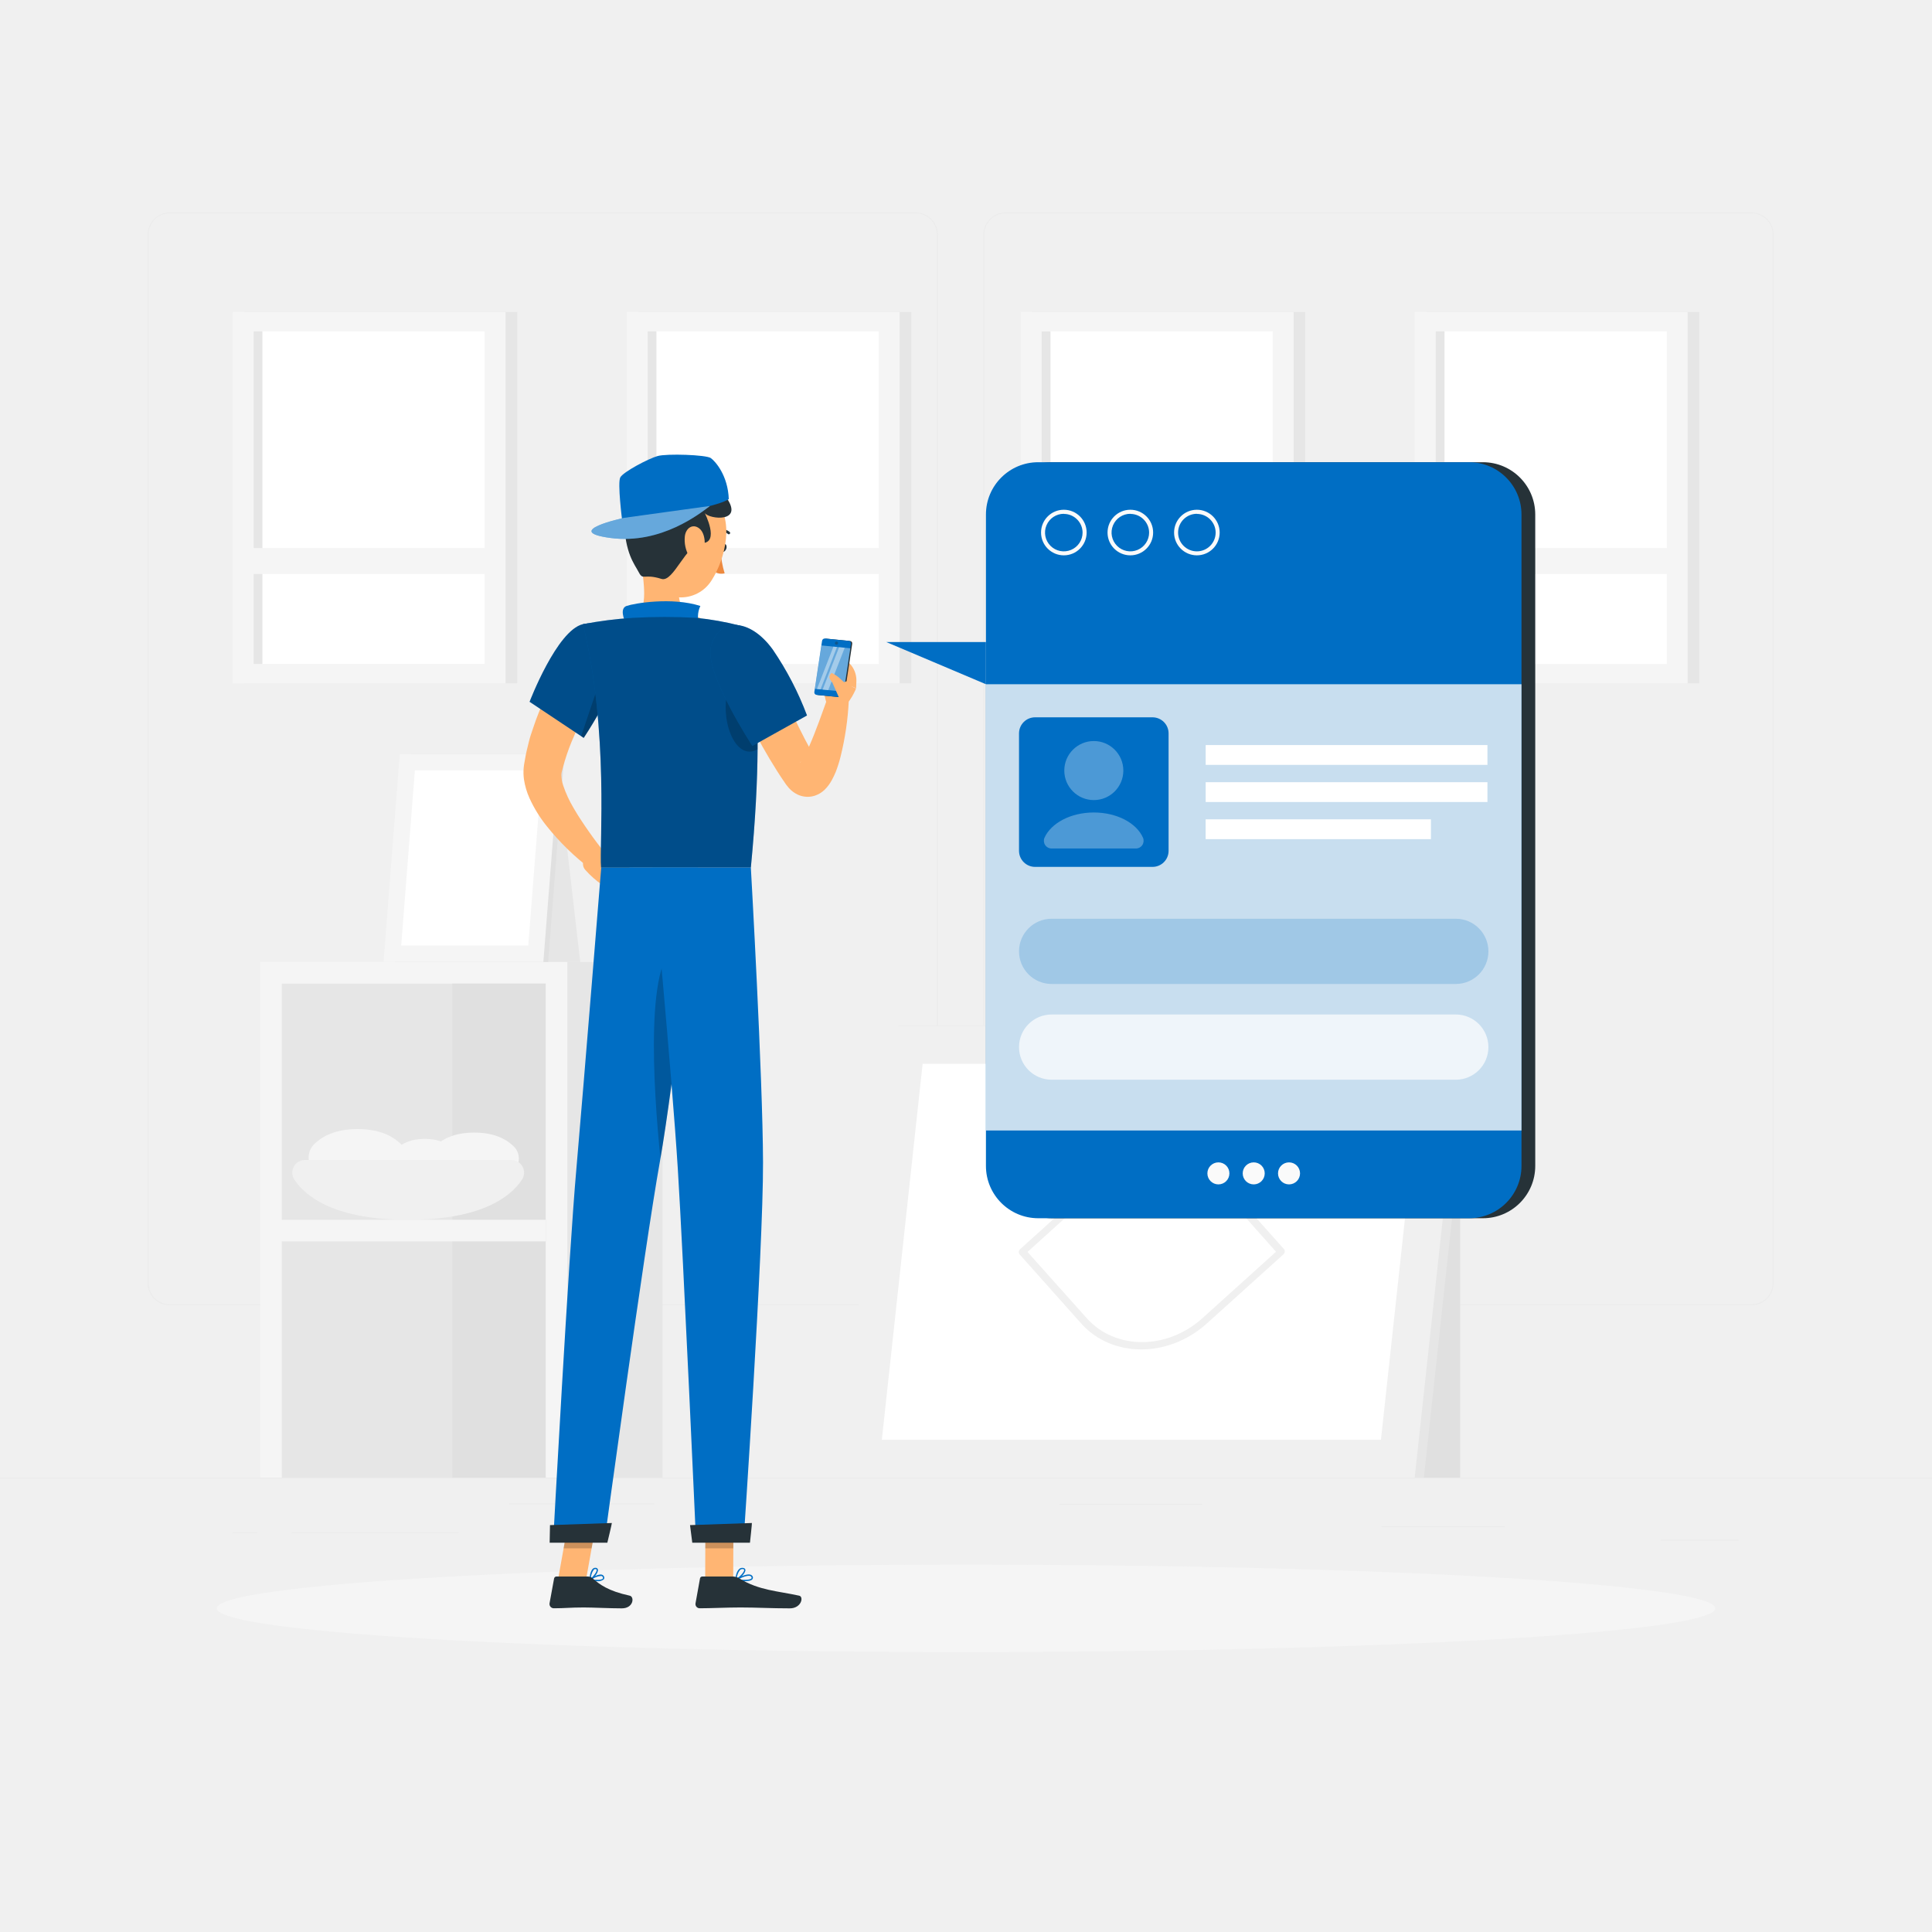
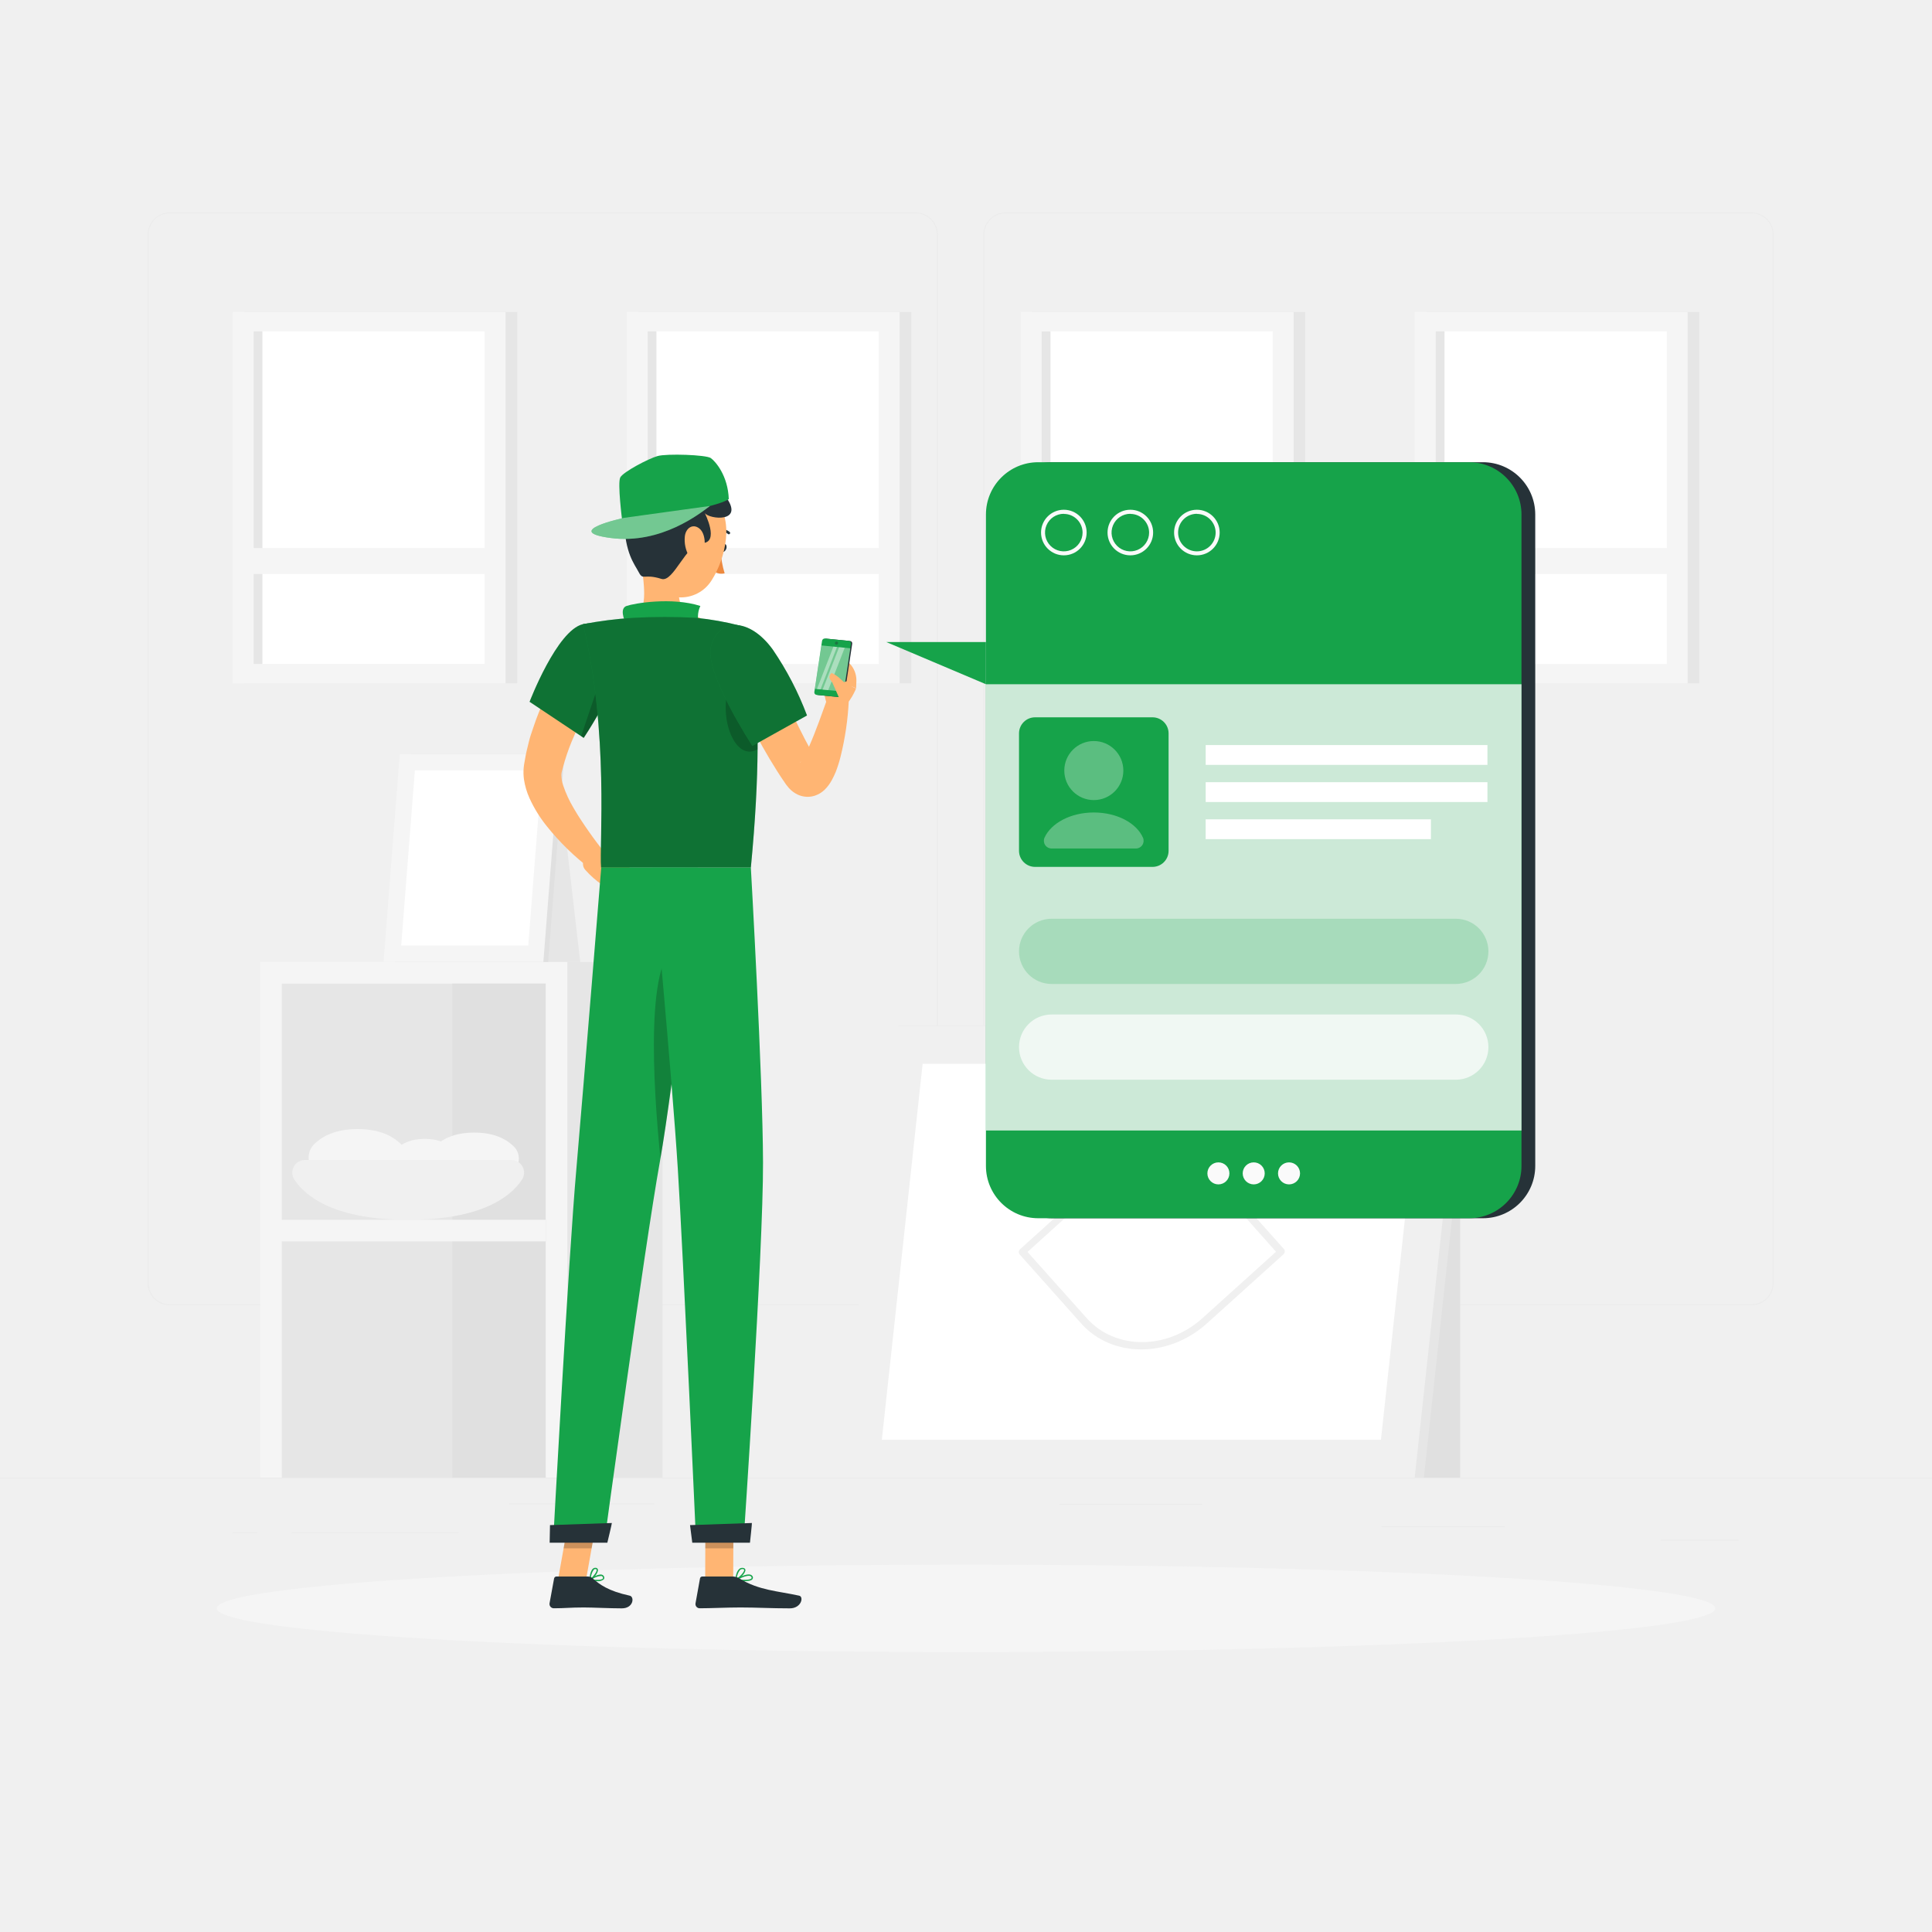
<svg xmlns="http://www.w3.org/2000/svg" viewBox="0 0 500 500">
  <g id="freepik--background-complete--inject-251">
    <rect y="382.4" width="500" height="0.25" style="fill:#ebebeb" />
    <rect x="429.83" y="398.49" width="20.07" height="0.25" style="fill:#ebebeb" />
    <rect x="357.48" y="394.99" width="32.02" height="0.25" style="fill:#ebebeb" />
    <rect x="274.19" y="389.21" width="36.98" height="0.25" style="fill:#ebebeb" />
    <rect x="75.46" y="396.57" width="43.19" height="0.25" style="fill:#ebebeb" />
    <rect x="60.22" y="396.57" width="6.33" height="0.25" style="fill:#ebebeb" />
    <rect x="131.75" y="389.08" width="37.48" height="0.25" style="fill:#ebebeb" />
    <path d="M237,337.8H43.91a5.71,5.71,0,0,1-5.7-5.71V60.66A5.71,5.71,0,0,1,43.91,55H237a5.71,5.71,0,0,1,5.71,5.71V332.09A5.71,5.71,0,0,1,237,337.8ZM43.91,55.2a5.46,5.46,0,0,0-5.45,5.46V332.09a5.46,5.46,0,0,0,5.45,5.46H237a5.47,5.47,0,0,0,5.46-5.46V60.66A5.47,5.47,0,0,0,237,55.2Z" style="fill:#ebebeb" />
    <path d="M453.31,337.8H260.21a5.72,5.72,0,0,1-5.71-5.71V60.66A5.72,5.72,0,0,1,260.21,55h193.1A5.71,5.71,0,0,1,459,60.66V332.09A5.71,5.71,0,0,1,453.31,337.8ZM260.21,55.2a5.47,5.47,0,0,0-5.46,5.46V332.09a5.47,5.47,0,0,0,5.46,5.46h193.1a5.47,5.47,0,0,0,5.46-5.46V60.66a5.47,5.47,0,0,0-5.46-5.46Z" style="fill:#ebebeb" />
    <rect x="63.23" y="80.75" width="70.62" height="96.09" transform="translate(197.09 257.58) rotate(180)" style="fill:#e6e6e6" />
    <rect x="60.22" y="80.75" width="70.62" height="96.09" transform="translate(191.06 257.58) rotate(180)" style="fill:#f5f5f5" />
    <rect x="52.48" y="98.89" width="86.09" height="59.79" transform="translate(224.32 33.26) rotate(90)" style="fill:#fff" />
    <rect x="23.72" y="127.65" width="86.09" height="2.28" transform="translate(195.56 62.02) rotate(90)" style="fill:#e6e6e6" />
    <rect x="62.46" y="141.84" width="66.14" height="6.71" transform="translate(191.06 290.39) rotate(180)" style="fill:#f5f5f5" />
    <rect x="165.21" y="80.75" width="70.62" height="96.09" transform="translate(401.04 257.58) rotate(180)" style="fill:#e6e6e6" />
    <rect x="162.19" y="80.75" width="70.62" height="96.09" transform="translate(395.01 257.58) rotate(180)" style="fill:#f5f5f5" />
    <rect x="154.46" y="98.89" width="86.09" height="59.79" transform="translate(326.3 -68.71) rotate(90)" style="fill:#fff" />
    <rect x="125.7" y="127.65" width="86.09" height="2.28" transform="translate(297.54 -39.96) rotate(90)" style="fill:#e6e6e6" />
    <rect x="164.43" y="141.84" width="66.14" height="6.71" transform="translate(395.01 290.39) rotate(180)" style="fill:#f5f5f5" />
    <rect x="267.19" y="80.75" width="70.62" height="96.09" transform="translate(604.99 257.58) rotate(180)" style="fill:#e6e6e6" />
    <rect x="264.17" y="80.75" width="70.62" height="96.09" transform="translate(598.96 257.58) rotate(180)" style="fill:#f5f5f5" />
    <rect x="256.43" y="98.89" width="86.09" height="59.79" transform="translate(428.27 -170.69) rotate(90)" style="fill:#fff" />
    <rect x="227.68" y="127.65" width="86.09" height="2.28" transform="translate(399.51 -141.93) rotate(90)" style="fill:#e6e6e6" />
    <rect x="266.41" y="141.84" width="66.14" height="6.71" transform="translate(598.96 290.39) rotate(180)" style="fill:#f5f5f5" />
    <rect x="369.16" y="80.75" width="70.62" height="96.09" transform="translate(808.94 257.58) rotate(180)" style="fill:#e6e6e6" />
    <rect x="366.15" y="80.75" width="70.62" height="96.09" transform="translate(802.91 257.58) rotate(180)" style="fill:#f5f5f5" />
    <rect x="358.41" y="98.89" width="86.09" height="59.79" transform="translate(530.25 -272.66) rotate(90)" style="fill:#fff" />
    <rect x="329.65" y="127.65" width="86.09" height="2.28" transform="translate(501.49 -243.91) rotate(90)" style="fill:#e6e6e6" />
    <rect x="368.39" y="141.84" width="66.14" height="6.71" transform="translate(802.91 290.39) rotate(180)" style="fill:#f5f5f5" />
    <rect x="331.22" y="279.67" width="46.67" height="102.73" style="fill:#e0e0e0" />
    <polygon points="232.43 265.51 219.75 382.4 368.5 382.4 381.18 265.51 232.43 265.51" style="fill:#e6e6e6" />
    <polygon points="230.05 265.51 217.37 382.4 366.12 382.4 378.8 265.51 230.05 265.51" style="fill:#f0f0f0" />
    <polygon points="228.22 372.61 357.39 372.61 367.95 275.3 238.78 275.3 228.22 372.61" style="fill:#fff" />
    <path d="M263.86,324.62l15.92,17.86c8,9,22.63,9,32.59,0l19.79-17.86a1,1,0,0,0,.15-1.33l-15.92-17.86c-8-9-22.63-9-32.59,0L264,323.29A1,1,0,0,0,263.86,324.62Zm66.38-.67-19.06,17.2c-9.15,8.25-22.57,8.25-29.93,0L265.92,324,285,306.76c9.15-8.25,22.58-8.25,29.93,0Z" style="fill:#f0f0f0" />
    <rect x="146.82" y="248.95" width="24.64" height="133.45" transform="translate(318.28 631.35) rotate(180)" style="fill:#e6e6e6" />
    <rect x="67.34" y="248.95" width="79.48" height="133.45" style="fill:#f5f5f5" />
    <rect x="43.15" y="284.33" width="127.85" height="68.29" transform="translate(425.55 211.4) rotate(90)" style="fill:#e6e6e6" />
    <rect x="65.22" y="306.4" width="127.85" height="24.15" transform="translate(447.62 189.33) rotate(90)" style="fill:#e0e0e0" />
    <path d="M100.44,304.28a4.76,4.76,0,0,0,3.42-8.08c-2.18-2.22-5.69-4-11.32-4s-9.13,1.8-11.32,4a4.76,4.76,0,0,0,3.43,8.08Z" style="fill:#f5f5f5" />
    <path d="M115,302.51a3.06,3.06,0,0,0,2.2-5.19c-1.41-1.42-3.66-2.58-7.27-2.58s-5.87,1.16-7.27,2.58a3.06,3.06,0,0,0,2.2,5.19Z" style="fill:#f5f5f5" />
    <path d="M129.94,304.13a4.33,4.33,0,0,0,3.11-7.35c-2-2-5.18-3.67-10.3-3.67s-8.32,1.65-10.3,3.67a4.33,4.33,0,0,0,3.11,7.35Z" style="fill:#f5f5f5" />
    <path d="M132.35,300.2a3.29,3.29,0,0,1,2.71,5.14c-3,4.5-10.61,10.34-29.42,10.34s-26.39-5.84-29.43-10.34a3.29,3.29,0,0,1,2.72-5.14Z" style="fill:#f0f0f0" />
    <rect x="102.76" y="282.81" width="5.6" height="71.32" transform="translate(424.03 212.91) rotate(90)" style="fill:#f5f5f5" />
    <polygon points="132.29 248.95 150.16 248.95 144.86 202.99 132.29 202.99 132.29 248.95" style="fill:#e6e6e6" />
    <polygon points="102.12 248.95 141.87 248.95 146.06 195.15 106.31 195.15 102.12 248.95" style="fill:#e0e0e0" />
    <polygon points="99.26 248.95 140.62 248.95 144.82 195.15 103.46 195.15 99.26 248.95" style="fill:#f5f5f5" />
    <polygon points="136.71 244.71 140.25 199.39 107.37 199.39 103.83 244.71 136.71 244.71" style="fill:#fff" />
  </g>
  <g id="freepik--Shadow--inject-251">
    <ellipse id="freepik--path--inject-251" cx="250" cy="416.24" rx="193.89" ry="11.32" style="fill:#f5f5f5" />
  </g>
  <g id="freepik--Character--inject-251">
    <path d="M153.37,220.41l4.67-.21-2.11,8.86a24.53,24.53,0,0,1-4.52-4,2.26,2.26,0,0,1,.24-3.17Z" style="fill:#ffb573" />
    <polygon points="163.45 224.98 161.36 232.21 155.93 229.06 158.04 220.2 163.45 224.98" style="fill:#ffb573" />
    <path d="M197.83,169.23c1.89,4.19,3.87,8.49,5.87,12.68s4,8.4,6.22,12.41c.53,1,1.1,2,1.65,3l.11.19s0,0,0,0,0,0-.09-.07a3.19,3.19,0,0,0-1-.65,2.81,2.81,0,0,0-.58-.19,3.26,3.26,0,0,0-.69-.09,3.45,3.45,0,0,0-1.27.18,2.28,2.28,0,0,0-1,.59c-.14.19.09,0,.29-.26a10.1,10.1,0,0,0,.68-1.07c.47-.83,1-1.8,1.39-2.8,1.76-4,3.34-8.55,4.91-12.93l5.35,1a75,75,0,0,1-2.16,14.71,32.53,32.53,0,0,1-1.22,3.84,21,21,0,0,1-1,2.09,10.38,10.38,0,0,1-1.89,2.54,6.74,6.74,0,0,1-2.51,1.52,6.09,6.09,0,0,1-2.15.29,6.28,6.28,0,0,1-1.13-.16,6.51,6.51,0,0,1-1-.33,7.12,7.12,0,0,1-2.41-1.74,9.28,9.28,0,0,1-.64-.78l-.25-.35-.13-.19c-.7-1-1.41-2.07-2.07-3.12-2.66-4.18-5-8.44-7.25-12.75s-4.25-8.67-6.15-13.21Z" style="fill:#ffb573" />
    <path d="M213.46,178.69l1.09-3.52,7,3s-1.47,3.85-4,5.42a2.25,2.25,0,0,1-3.1-.69h0A6.56,6.56,0,0,1,213.46,178.69Z" style="fill:#ffb573" />
    <path d="M216,169.73l1.12.32a6.25,6.25,0,0,1,4.51,6.22l-.07,1.87-7-3Z" style="fill:#ffb573" />
    <path d="M217.79,180.47l-6.17-.61a.62.62,0,0,1-.55-.72l2-13.27a.71.71,0,0,1,.76-.59l6.16.61a.61.61,0,0,1,.56.72l-2,13.27A.72.72,0,0,1,217.79,180.47Z" style="fill:#263238" />
-     <path d="M217.47,180.44l-6.16-.61a.63.63,0,0,1-.56-.72l2-13.27a.7.7,0,0,1,.76-.59l6.16.61a.63.63,0,0,1,.56.72l-2,13.27A.71.71,0,0,1,217.47,180.44Z" style="fill:#006EC4" />
+     <path d="M217.47,180.44l-6.16-.61a.63.63,0,0,1-.56-.72l2-13.27a.7.7,0,0,1,.76-.59l6.16.61a.63.63,0,0,1,.56.72l-2,13.27A.71.71,0,0,1,217.47,180.44Z" style="fill:#16a34a" />
    <polygon points="218.36 179 210.88 178.27 212.59 167.04 220.07 167.78 218.36 179" style="fill:#fff;opacity:0.4" />
    <polygon points="212.35 178.41 211.43 178.32 215.69 167.35 216.61 167.44 212.35 178.41" style="fill:#fff;opacity:0.4" />
    <polygon points="214.34 178.61 212.9 178.47 217.16 167.5 218.61 167.64 214.34 178.61" style="fill:#fff;opacity:0.4" />
    <path d="M216.9,166.48a.46.46,0,0,1-.48.37.4.4,0,0,1-.35-.45.46.46,0,0,1,.48-.38A.41.41,0,0,1,216.9,166.48Z" style="fill:#263238;opacity:0.4" />
    <path d="M219.51,176.18l-1.09.37-1-.92a7.51,7.51,0,0,0-1.7-1.21l-.52-.27-.28.35a1.13,1.13,0,0,0-.06,1.37l.59.85,2,4.55,2-.55,1.63-2.11Z" style="fill:#ffb573" />
    <path d="M157.69,172.79c-1.15,2-2.42,4.13-3.55,6.25s-2.28,4.28-3.32,6.44-2,4.34-2.91,6.52a54.39,54.39,0,0,0-2.2,6.52l-.36,1.37a3.16,3.16,0,0,0-.07.82,9.27,9.27,0,0,0,.45,2.5,30.05,30.05,0,0,0,2.74,5.95c1.15,2,2.49,4,3.89,6s2.91,4,4.38,5.86L153,225a64.43,64.43,0,0,1-11.45-11.13,34.17,34.17,0,0,1-4.53-7.33,18.65,18.65,0,0,1-1.42-4.83,13.13,13.13,0,0,1-.07-3l.09-.78.09-.52.19-1.05c.22-1.43.58-2.75.9-4.11s.75-2.64,1.2-3.91c.84-2.58,1.85-5,2.91-7.49s2.23-4.79,3.48-7.11q.93-1.74,1.92-3.45c.66-1.17,1.32-2.24,2.11-3.45Z" style="fill:#ffb573" />
    <path d="M186.65,141.54c-.19.55-.06,1.11.3,1.25s.8-.2,1-.75.06-1.11-.3-1.25S186.84,141,186.65,141.54Z" style="fill:#263238" />
    <path d="M186.54,142.63a21.9,21.9,0,0,0,1,5.74,3.3,3.3,0,0,1-2.77-.52Z" style="fill:#ed893e" />
    <path d="M188.58,138.28a.34.34,0,0,1-.18-.09,2.72,2.72,0,0,0-2.42-.46.34.34,0,0,1-.42-.24.34.34,0,0,1,.24-.42,3.4,3.4,0,0,1,3.06.61.35.35,0,0,1,0,.49A.38.38,0,0,1,188.58,138.28Z" style="fill:#263238" />
    <path d="M165.86,143.2c.19,6,2.4,13.17-1.17,16.71,0,0,1.66,5.37,11.5,5.37,10.83,0,5-5.37,5-5.37-6-1.41-6-5.8-5.11-9.92Z" style="fill:#ffb573" />
-     <path d="M162.15,161.75c-.84-1.7-1.71-4.32,0-4.93,1.91-.67,11.68-2.37,19.1,0a6.48,6.48,0,0,0-.1,5.3Z" style="fill:#006EC4" />
-     <path d="M154.57,409.21a9.13,9.13,0,0,1-1.89-.2.17.17,0,0,1-.13-.14.15.15,0,0,1,.07-.17c.08-.06,2-1.41,3.08-1.19a.84.84,0,0,1,.56.4.7.7,0,0,1,0,.82A2.27,2.27,0,0,1,154.57,409.21Zm-1.42-.46c1.09.19,2.57.18,2.87-.22,0,0,.12-.16-.05-.44a.49.49,0,0,0-.35-.24A4.6,4.6,0,0,0,153.15,408.75Z" style="fill:#006EC4" />
-     <path d="M152.72,409l-.09,0a.18.18,0,0,1-.09-.16c0-.09.1-2.17.91-2.87a.94.94,0,0,1,.73-.22.56.56,0,0,1,.56.46c.16.81-1.22,2.39-1.94,2.79Zm1.34-2.94a.54.54,0,0,0-.38.16,4,4,0,0,0-.77,2.27c.71-.56,1.59-1.75,1.5-2.23,0,0,0-.16-.27-.19Z" style="fill:#006EC4" />
-     <path d="M192.66,409.21a13.12,13.12,0,0,1-2.23-.2.17.17,0,0,1-.13-.14.18.18,0,0,1,.08-.18c.36-.21,3.58-2.05,4.36-.78a.65.65,0,0,1,0,.76C194.48,409.08,193.59,409.21,192.66,409.21Zm-1.68-.46c1.36.19,3.2.17,3.51-.28,0,0,.1-.14-.05-.38C194,407.37,192.05,408.19,191,408.75Z" style="fill:#006EC4" />
-     <path d="M190.47,409a.17.17,0,0,1-.1,0,.15.15,0,0,1-.07-.15c0-.08.12-2,1-2.79a1.2,1.2,0,0,1,.95-.3c.48.05.62.29.65.49.14.84-1.5,2.37-2.37,2.77Zm1.65-2.94a.89.89,0,0,0-.59.23,3.92,3.92,0,0,0-.86,2.24c.87-.53,2-1.75,1.91-2.25,0-.05,0-.18-.36-.21Z" style="fill:#006EC4" />
+     <path d="M162.15,161.75c-.84-1.7-1.71-4.32,0-4.93,1.91-.67,11.68-2.37,19.1,0a6.48,6.48,0,0,0-.1,5.3Z" style="fill:#16a34a" />
+     <path d="M154.57,409.21a9.13,9.13,0,0,1-1.89-.2.17.17,0,0,1-.13-.14.15.15,0,0,1,.07-.17c.08-.06,2-1.41,3.08-1.19a.84.84,0,0,1,.56.4.7.7,0,0,1,0,.82A2.27,2.27,0,0,1,154.57,409.21Zm-1.42-.46c1.09.19,2.57.18,2.87-.22,0,0,.12-.16-.05-.44a.49.49,0,0,0-.35-.24A4.6,4.6,0,0,0,153.15,408.75Z" style="fill:#16a34a" />
+     <path d="M152.72,409l-.09,0a.18.18,0,0,1-.09-.16c0-.09.1-2.17.91-2.87a.94.94,0,0,1,.73-.22.56.56,0,0,1,.56.46c.16.81-1.22,2.39-1.94,2.79Zm1.34-2.94a.54.54,0,0,0-.38.16,4,4,0,0,0-.77,2.27c.71-.56,1.59-1.75,1.5-2.23,0,0,0-.16-.27-.19Z" style="fill:#16a34a" />
+     <path d="M192.66,409.21a13.12,13.12,0,0,1-2.23-.2.17.17,0,0,1-.13-.14.18.18,0,0,1,.08-.18c.36-.21,3.58-2.05,4.36-.78a.65.65,0,0,1,0,.76C194.48,409.08,193.59,409.21,192.66,409.21Zm-1.68-.46c1.36.19,3.2.17,3.51-.28,0,0,.1-.14-.05-.38C194,407.37,192.05,408.19,191,408.75Z" style="fill:#16a34a" />
+     <path d="M190.47,409a.17.17,0,0,1-.1,0,.15.15,0,0,1-.07-.15c0-.08.12-2,1-2.79a1.2,1.2,0,0,1,.95-.3c.48.05.62.29.65.49.14.84-1.5,2.37-2.37,2.77Zm1.65-2.94a.89.89,0,0,0-.59.23,3.92,3.92,0,0,0-.86,2.24c.87-.53,2-1.75,1.91-2.25,0-.05,0-.18-.36-.21Z" style="fill:#16a34a" />
    <polygon points="182.5 408.84 189.75 408.84 189.82 392.06 182.57 392.06 182.5 408.84" style="fill:#ffb573" />
    <polygon points="144.41 408.84 151.66 408.84 154.65 392.06 147.41 392.06 144.41 408.84" style="fill:#ffb573" />
    <path d="M152.14,408H144a.62.62,0,0,0-.6.5l-1.18,6.44a1.11,1.11,0,0,0,1.11,1.28c2.84,0,4.22-.21,7.8-.21,2.2,0,6.74.23,9.79.23s3.32-3,2.06-3.28c-5.63-1.22-7.8-2.91-9.64-4.51A1.84,1.84,0,0,0,152.14,408Z" style="fill:#263238" />
    <path d="M189.67,408h-7.92a.6.6,0,0,0-.59.5L180,414.94a1.09,1.09,0,0,0,1.09,1.28c2.86,0,7-.21,10.56-.21,4.2,0,7.83.23,12.75.23,3,0,3.68-3,2.43-3.28-5.72-1.24-10.35-1.37-15.37-4.39A3.43,3.43,0,0,0,189.67,408Z" style="fill:#263238" />
-     <path d="M150.86,161.54c-6.73,1.56-13.8,20.08-13.8,20.08l14,9.34a109.25,109.25,0,0,0,8.42-15.31C163.17,167.17,157.75,160,150.86,161.54Z" style="fill:#006EC4" />
+     <path d="M150.86,161.54c-6.73,1.56-13.8,20.08-13.8,20.08l14,9.34a109.25,109.25,0,0,0,8.42-15.31C163.17,167.17,157.75,160,150.86,161.54Z" style="fill:#16a34a" />
    <path d="M150.86,161.54c-6.73,1.56-13.8,20.08-13.8,20.08l14,9.34a109.25,109.25,0,0,0,8.42-15.31C163.17,167.17,157.75,160,150.86,161.54Z" style="opacity:0.3" />
    <path d="M156.19,173.35l-5.79,17.17.66.44s2.64-3.91,5.45-9.2Z" style="opacity:0.2" />
-     <path d="M196.06,193.91c-.05,8.09-.54,18.15-1.74,30.63H155.56c-.5-5.94,2.12-35-4.69-63a100,100,0,0,1,12.9-1.64,145.85,145.85,0,0,1,16.47,0,75.47,75.47,0,0,1,11.23,2s3.31,3.6,4.32,20.43C196,185.66,196.09,189.49,196.06,193.91Z" style="fill:#006EC4" />
+     <path d="M196.06,193.91c-.05,8.09-.54,18.15-1.74,30.63H155.56c-.5-5.94,2.12-35-4.69-63a100,100,0,0,1,12.9-1.64,145.85,145.85,0,0,1,16.47,0,75.47,75.47,0,0,1,11.23,2s3.31,3.6,4.32,20.43C196,185.66,196.09,189.49,196.06,193.91Z" style="fill:#16a34a" />
    <path d="M196.06,193.91c-.05,8.09-.54,18.15-1.74,30.63H155.56c-.5-5.94,2.12-35-4.69-63a100,100,0,0,1,12.9-1.64,145.85,145.85,0,0,1,16.47,0,75.47,75.47,0,0,1,11.23,2s3.31,3.6,4.32,20.43C196,185.66,196.09,189.49,196.06,193.91Z" style="opacity:0.3" />
    <path d="M196.06,193.91c-5.84,3.45-10.36-8.37-7.23-16.83l7,5.26C196,185.66,196.09,189.49,196.06,193.91Z" style="opacity:0.2" />
-     <path d="M184,167.28c-1.8,6.66,10.72,25.76,10.72,25.76l14.13-7.88a80.61,80.61,0,0,0-8.89-17.1C193.94,159.8,186,159.77,184,167.28Z" style="fill:#006EC4" />
+     <path d="M184,167.28c-1.8,6.66,10.72,25.76,10.72,25.76l14.13-7.88a80.61,80.61,0,0,0-8.89-17.1C193.94,159.8,186,159.77,184,167.28Z" style="fill:#16a34a" />
    <path d="M184,167.28c-1.8,6.66,10.72,25.76,10.72,25.76l14.13-7.88a80.61,80.61,0,0,0-8.89-17.1C193.94,159.8,186,159.77,184,167.28Z" style="opacity:0.3" />
    <polygon points="189.82 392.07 189.78 400.71 182.53 400.71 182.57 392.07 189.82 392.07" style="opacity:0.2" />
    <polygon points="147.41 392.07 154.65 392.07 153.11 400.71 145.86 400.71 147.41 392.07" style="opacity:0.2" />
    <path d="M168.9,133.28c-1.94,6.94-3.43,10.9-1.26,15.7a9.35,9.35,0,0,0,16.54,1.18c3.55-5.53,6.13-16,.52-21.22A9.45,9.45,0,0,0,168.9,133.28Z" style="fill:#ffb573" />
    <path d="M167.68,125.15c-3.39-.87-6.45,1.34-6.17,9.73s2.64,11,3.8,13.22,1.28.26,5.87,1.72c3.15,1,6.4-9.21,10.54-9.27,4.6-.07.67-7.79.67-7.79,1,1.65,10.89,2.77,5.11-4.65C182.38,121.54,164.21,120.33,167.68,125.15Z" style="fill:#263238" />
-     <path d="M161,134.56s22.77-2.34,27.61-5.38c-.22-6.13-3.46-9.77-4.65-10.63s-11.39-1.2-13.77-.53-8.9,4.11-9.66,5.53S161,134.56,161,134.56Z" style="fill:#006EC4" />
-     <path d="M183.75,130.94c-2.49,1.86-12.6,10-25.64,8.3s3.38-5.22,3.38-5.22Z" style="fill:#006EC4" />
+     <path d="M161,134.56s22.77-2.34,27.61-5.38c-.22-6.13-3.46-9.77-4.65-10.63s-11.39-1.2-13.77-.53-8.9,4.11-9.66,5.53S161,134.56,161,134.56Z" style="fill:#16a34a" />
+     <path d="M183.75,130.94c-2.49,1.86-12.6,10-25.64,8.3s3.38-5.22,3.38-5.22Z" style="fill:#16a34a" />
    <path d="M183.75,130.94c-2.49,1.86-12.6,10-25.64,8.3s3.38-5.22,3.38-5.22Z" style="fill:#fff;opacity:0.4" />
    <path d="M177.24,138.77a8.5,8.5,0,0,0,1.1,5.2c1.22,2.06,3,1.34,3.67-.7.59-1.83.67-5.11-1-6.48S177.5,136.62,177.24,138.77Z" style="fill:#ffb573" />
-     <path d="M180.57,224.54s-6.09,55.37-9.8,76.12C166.71,323.37,156.42,399,156.42,399H143.15s4-73.83,6-96.32c2.12-24.41,6.45-78.18,6.45-78.18Z" style="fill:#006EC4" />
+     <path d="M180.57,224.54s-6.09,55.37-9.8,76.12C166.71,323.37,156.42,399,156.42,399H143.15s4-73.83,6-96.32c2.12-24.41,6.45-78.18,6.45-78.18Z" style="fill:#16a34a" />
    <path d="M158.35,394.15c.06,0-1.17,5.1-1.17,5.1H142.25l.09-4.55Z" style="fill:#263238" />
    <path d="M176.13,244.27c-9.43,1.86-7.06,37.32-5.21,55.56,2.25-12.89,5.3-37.7,7.36-55.3A3.24,3.24,0,0,0,176.13,244.27Z" style="opacity:0.2" />
-     <path d="M194.32,224.54s3.09,54.17,3.15,76.27c.07,23-5.05,98.23-5.05,98.23H180.14s-3.3-73.91-4.72-96.48c-1.54-24.6-6.58-78-6.58-78Z" style="fill:#006EC4" />
+     <path d="M194.32,224.54s3.09,54.17,3.15,76.27c.07,23-5.05,98.23-5.05,98.23H180.14s-3.3-73.91-4.72-96.48c-1.54-24.6-6.58-78-6.58-78Z" style="fill:#16a34a" />
    <path d="M194.59,394.15c.06,0-.5,5.1-.5,5.1H179.16l-.58-4.55Z" style="fill:#263238" />
  </g>
  <g id="freepik--Post--inject-251">
-     <polygon points="229.37 166.16 255.16 177.08 255.16 166.16 229.37 166.16" style="fill:#006EC4" />
+     <polygon points="229.37 166.16 255.16 177.08 255.16 166.16 229.37 166.16" style="fill:#16a34a" />
    <rect x="258.72" y="119.62" width="138.6" height="195.66" rx="13.54" style="fill:#263238" />
-     <rect x="255.16" y="119.62" width="138.6" height="195.66" rx="13.54" style="fill:#006EC4" />
+     <rect x="255.16" y="119.62" width="138.6" height="195.66" rx="13.54" style="fill:#16a34a" />
    <rect x="255.16" y="177.08" width="138.6" height="115.49" style="fill:#fafafa;opacity:0.8" />
    <path d="M275.32,143.72a5.9,5.9,0,1,1,5.9-5.9A5.9,5.9,0,0,1,275.32,143.72Zm0-10.75a4.86,4.86,0,1,0,4.85,4.85A4.85,4.85,0,0,0,275.32,133Z" style="fill:#fafafa" />
    <path d="M292.54,143.72a5.9,5.9,0,1,1,5.89-5.9A5.9,5.9,0,0,1,292.54,143.72Zm0-10.75a4.86,4.86,0,1,0,4.85,4.85A4.86,4.86,0,0,0,292.54,133Z" style="fill:#fafafa" />
    <path d="M309.75,143.72a5.9,5.9,0,1,1,5.9-5.9A5.9,5.9,0,0,1,309.75,143.72Zm0-10.75a4.86,4.86,0,1,0,4.86,4.85A4.86,4.86,0,0,0,309.75,133Z" style="fill:#fafafa" />
    <path d="M318.17,303.67a2.85,2.85,0,1,1-2.85-2.85A2.84,2.84,0,0,1,318.17,303.67Z" style="fill:#fafafa" />
    <path d="M327.31,303.67a2.85,2.85,0,1,1-2.85-2.85A2.84,2.84,0,0,1,327.31,303.67Z" style="fill:#fafafa" />
    <path d="M336.45,303.67a2.85,2.85,0,1,1-2.85-2.85A2.85,2.85,0,0,1,336.45,303.67Z" style="fill:#fafafa" />
-     <rect x="263.72" y="185.64" width="38.71" height="38.71" rx="4.16" style="fill:#006EC4" />
+     <rect x="263.72" y="185.64" width="38.71" height="38.71" rx="4.16" style="fill:#16a34a" />
    <circle cx="283.08" cy="199.42" r="7.64" style="fill:#fff;opacity:0.3" />
    <path d="M283.08,210.27c-6,0-11.07,2.75-12.77,6.54a2,2,0,0,0,1.81,2.78H294a2,2,0,0,0,1.81-2.78C294.14,213,289.07,210.27,283.08,210.27Z" style="fill:#fff;opacity:0.3" />
    <path d="M376.76,279.43H272.16a8.44,8.44,0,0,1-8.44-8.44h0a8.44,8.44,0,0,1,8.44-8.44h104.6A8.44,8.44,0,0,1,385.2,271h0A8.44,8.44,0,0,1,376.76,279.43Z" style="fill:#fff;opacity:0.7" />
-     <path d="M376.76,254.65H272.16a8.44,8.44,0,0,1-8.44-8.44h0a8.44,8.44,0,0,1,8.44-8.44h104.6a8.44,8.44,0,0,1,8.44,8.44h0A8.44,8.44,0,0,1,376.76,254.65Z" style="fill:#006EC4;opacity:0.2" />
+     <path d="M376.76,254.65H272.16a8.44,8.44,0,0,1-8.44-8.44h0a8.44,8.44,0,0,1,8.44-8.44h104.6a8.44,8.44,0,0,1,8.44,8.44h0A8.44,8.44,0,0,1,376.76,254.65Z" style="fill:#16a34a;opacity:0.2" />
    <rect x="312.03" y="192.82" width="72.92" height="5.13" transform="translate(696.98 390.77) rotate(180)" style="fill:#fff" />
    <rect x="312.03" y="202.43" width="72.92" height="5.13" transform="translate(696.98 409.99) rotate(180)" style="fill:#fff" />
    <rect x="312.03" y="212.04" width="58.3" height="5.13" transform="translate(682.35 429.21) rotate(180)" style="fill:#fff" />
  </g>
</svg>
